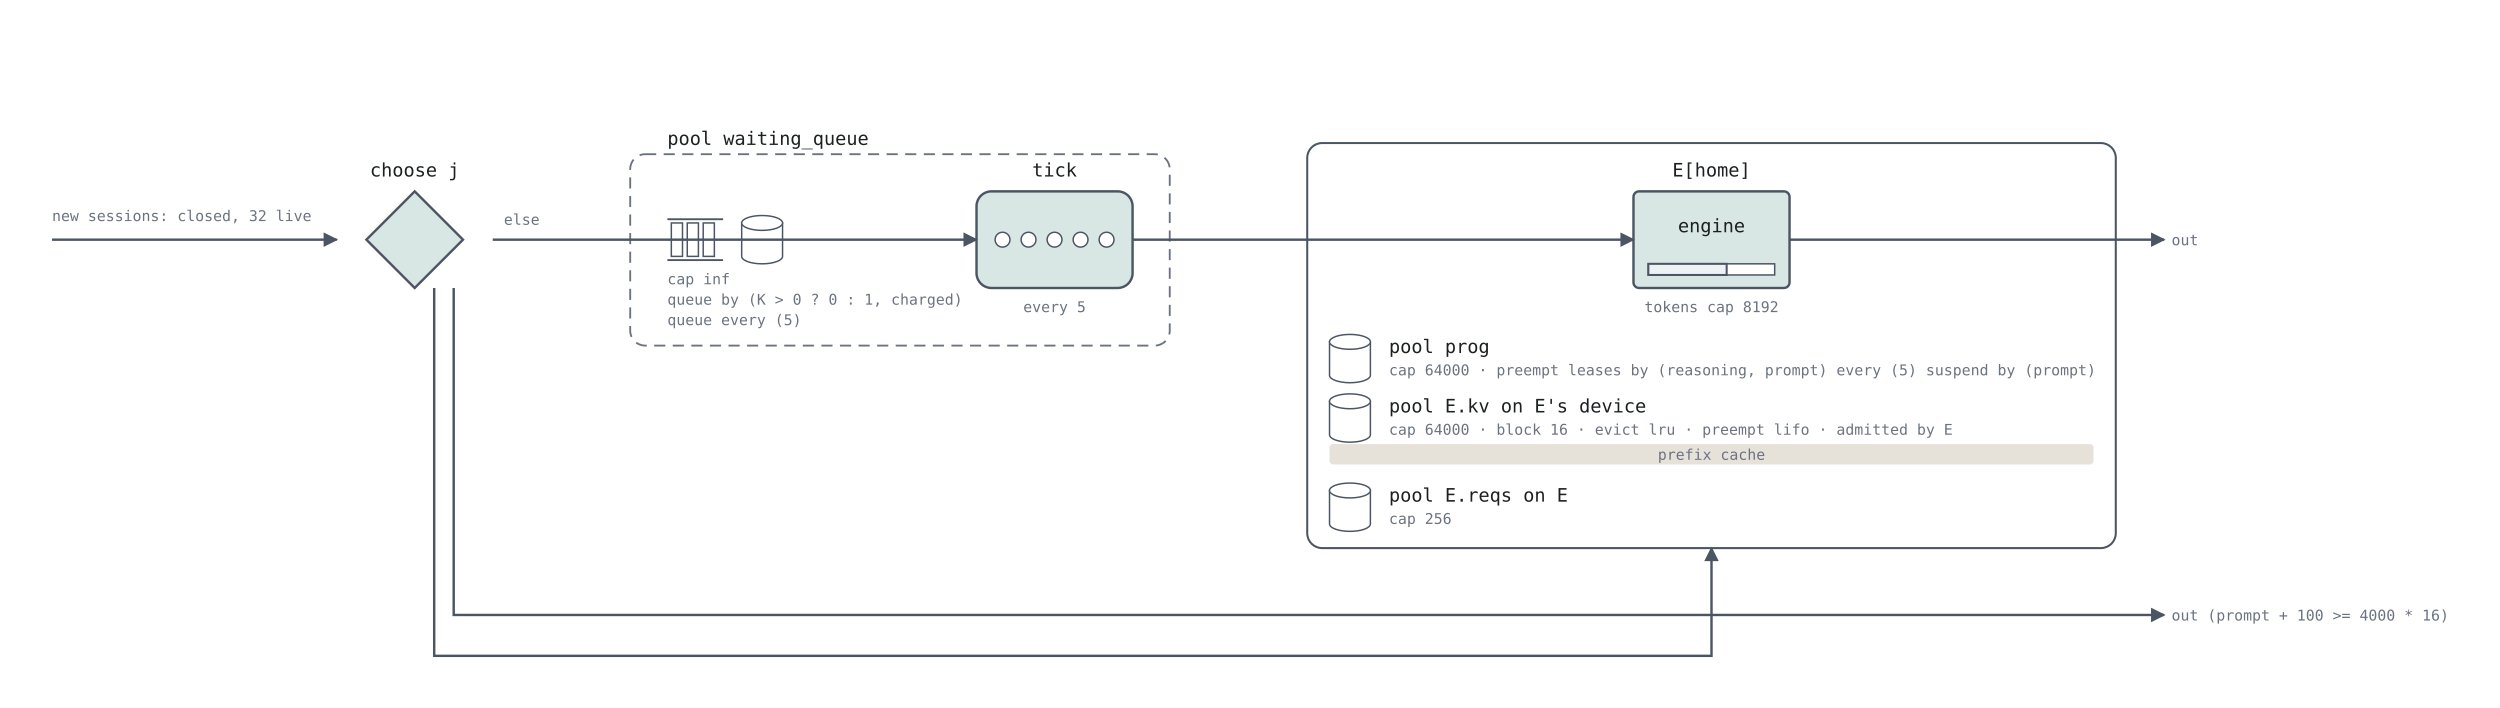
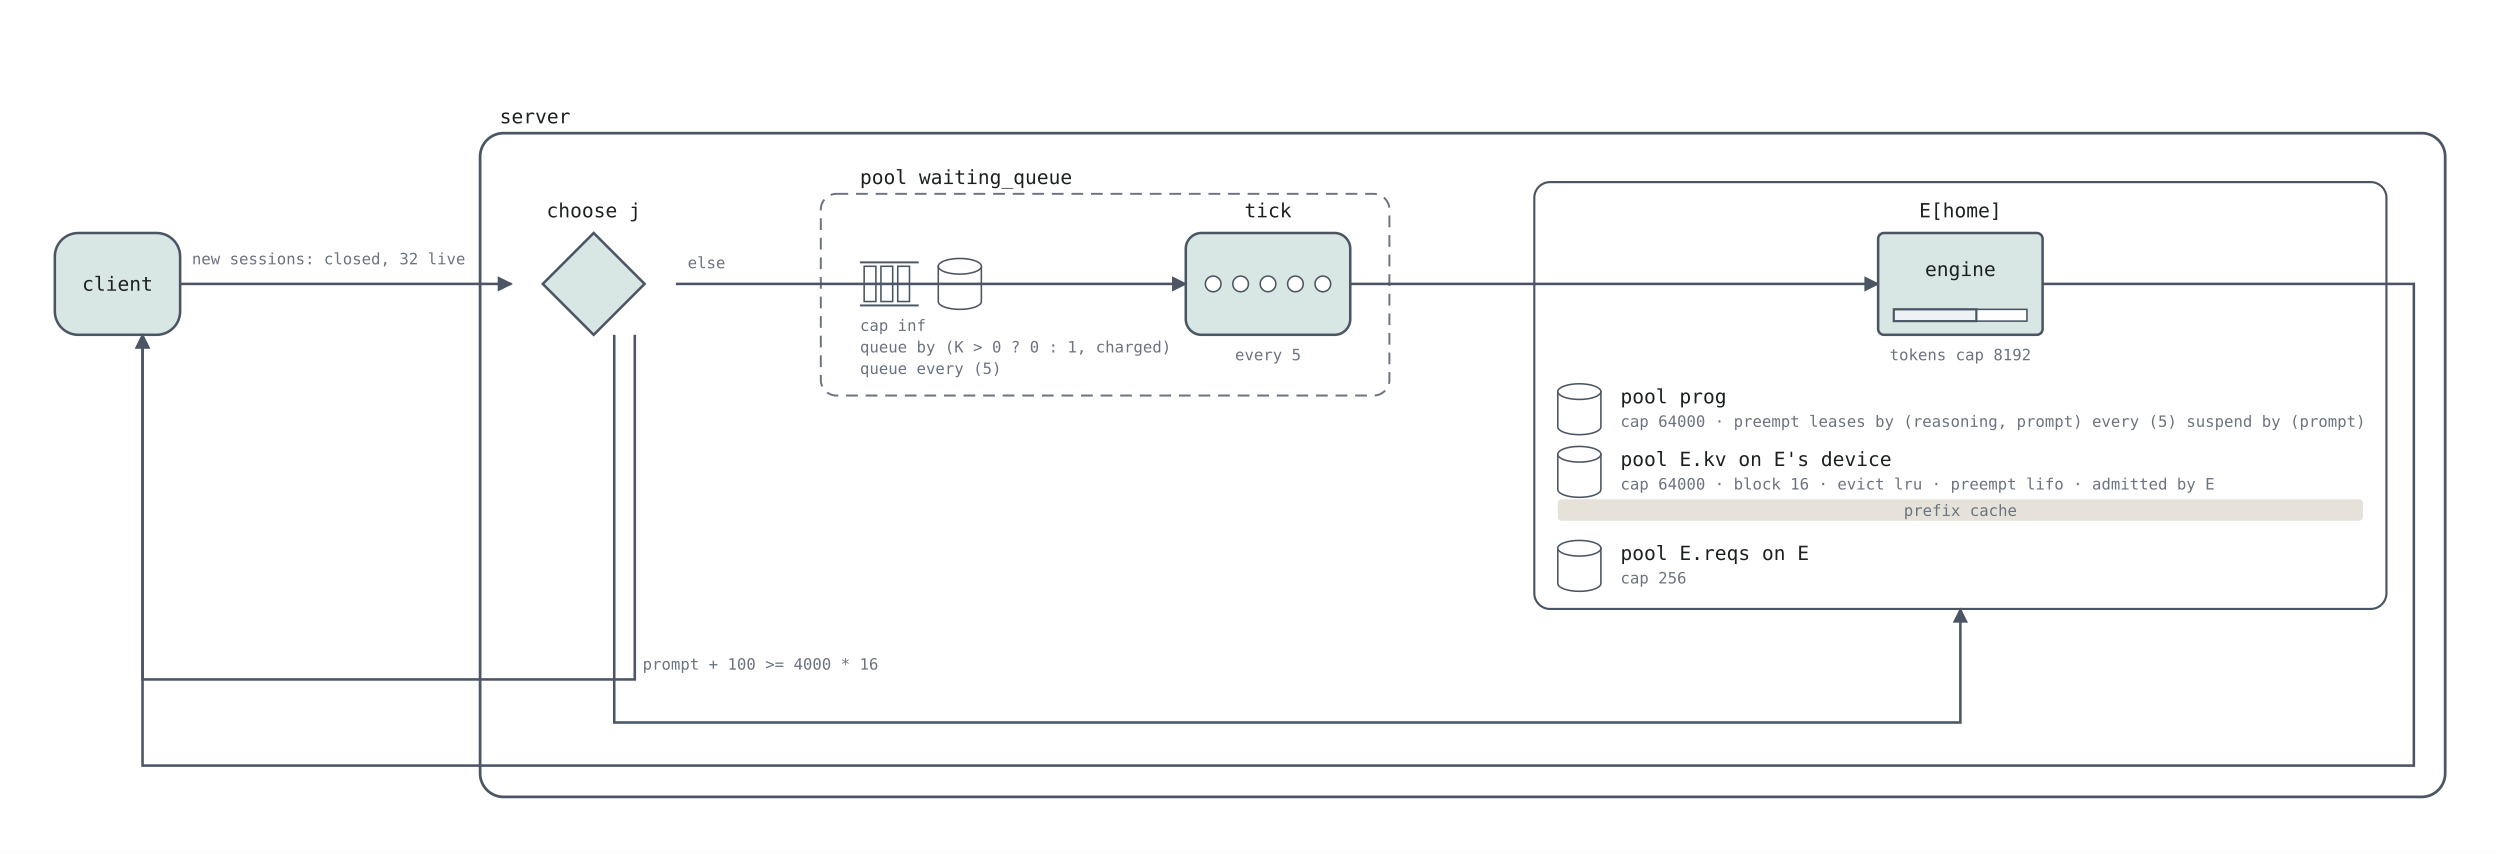
- <svg xmlns="http://www.w3.org/2000/svg" width="1345.6" height="381" viewBox="0 0 1345.6 381" role="img">
+ <svg xmlns="http://www.w3.org/2000/svg" width="1276.8" height="435" viewBox="0 0 1276.8 435" role="img">
  <style>
  text { font-family: ui-monospace, "SF Mono", Menlo, Consolas, monospace; }
  @media (prefers-color-scheme: dark) {
    text { fill: #e8e6e3; } text.dim { fill: #9aa4b2; }
    .bg { fill:#14171a }
    .solid { fill:#232a31;stroke:#b6bfcc }
    .cached { fill:#33302a }
    .instance { fill:#1a1f24;stroke:#b6bfcc }
    .frame { stroke:#b6bfcc }
+     .server { stroke:#b6bfcc }
    .enclosure { stroke:#9aa4b2 }
    .station { fill:#26403d;stroke:#b6bfcc }
    .cell { fill:#14171a;stroke:#b6bfcc }
    .rail { stroke:#b6bfcc }
    .flow { stroke:#b6bfcc }
    .back { stroke:#b6bfcc }
    .poster { fill:#b6bfcc }
    .relation { stroke:#9aa4b2 }
  }
</style>
  <defs>
    <marker id="a" viewBox="0 0 10 10" refX="9" refY="5" markerWidth="6" markerHeight="6" orient="auto-start-reverse">
      <path d="M0 0 L10 5 L0 10 z" fill="context-stroke" />
    </marker>
  </defs>
-   <rect class="bg" fill="#ffffff" x="0" y="0" width="1345.6" height="381" />
-   <rect class="enclosure" fill="none" stroke="#6b7280" stroke-width="1" stroke-dasharray="6 4" x="339.2" y="83" width="290.4" height="103" rx="8" />
-   <text x="359.2" y="78" text-anchor="start" font-size="10" fill="#1d2021">pool waiting_queue</text>
+   <rect class="bg" fill="#ffffff" x="0" y="0" width="1276.8" height="435" />
+   <rect class="server" fill="none" stroke="#4b5563" stroke-width="1.4" data-role="server" x="245.2" y="68" width="1003.6" height="339" rx="12" />
+   <rect class="enclosure" fill="none" stroke="#6b7280" stroke-width="1" stroke-dasharray="6 4" x="419.2" y="99" width="290.4" height="103" rx="8" />
+   <text x="439.2" y="94" text-anchor="start" font-size="10" fill="#1d2021">pool waiting_queue</text>
  <g data-pool="waiting_queue" data-role="queue">
-     <path class="rail" fill="none" stroke="#4b5563" stroke-width="1" d="M359.2 118 L389.2 118 M359.2 140 L389.2 140" />
-     <rect class="cell" fill="#ffffff" stroke="#4b5563" stroke-width=".8" x="361.34" y="120" width="6" height="18" />
-     <rect class="cell" fill="#ffffff" stroke="#4b5563" stroke-width=".8" x="369.91" y="120" width="6" height="18" />
-     <rect class="cell" fill="#ffffff" stroke="#4b5563" stroke-width=".8" x="378.49" y="120" width="6" height="18" />
+     <path class="rail" fill="none" stroke="#4b5563" stroke-width="1" d="M439.2 134 L469.2 134 M439.2 156 L469.2 156" />
+     <rect class="cell" fill="#ffffff" stroke="#4b5563" stroke-width=".8" x="441.34" y="136" width="6" height="18" />
+     <rect class="cell" fill="#ffffff" stroke="#4b5563" stroke-width=".8" x="449.91" y="136" width="6" height="18" />
+     <rect class="cell" fill="#ffffff" stroke="#4b5563" stroke-width=".8" x="458.49" y="136" width="6" height="18" />
  </g>
  <g data-pool="waiting_queue" data-role="drum">
-     <path class="cell" fill="#ffffff" stroke="#4b5563" stroke-width=".8" d="M 399.2 120 L 399.2 138 A 11 4 0 0 0 421.2 138 L 421.2 120 Z" />
-     <ellipse class="cell" fill="#ffffff" stroke="#4b5563" stroke-width=".8" cx="410.2" cy="120" rx="11" ry="4" />
+     <path class="cell" fill="#ffffff" stroke="#4b5563" stroke-width=".8" d="M 479.2 136 L 479.2 154 A 11 4 0 0 0 501.2 154 L 501.2 136 Z" />
+     <ellipse class="cell" fill="#ffffff" stroke="#4b5563" stroke-width=".8" cx="490.2" cy="136" rx="11" ry="4" />
  </g>
-   <text x="359.2" y="153" text-anchor="start" font-size="8" fill="#6b7280" class="dim">cap inf</text>
-   <text x="359.2" y="164" text-anchor="start" font-size="8" fill="#6b7280" class="dim">queue by (K &gt; 0 ? 0 : 1, charged)</text>
-   <text x="359.2" y="175" text-anchor="start" font-size="8" fill="#6b7280" class="dim">queue every (5)</text>
-   <rect class="frame" fill="none" stroke="#4b5563" stroke-width="1.1" x="703.6" y="77" width="435.2" height="218" rx="8" />
+   <text x="439.2" y="169" text-anchor="start" font-size="8" fill="#6b7280" class="dim">cap inf</text>
+   <text x="439.2" y="180" text-anchor="start" font-size="8" fill="#6b7280" class="dim">queue by (K &gt; 0 ? 0 : 1, charged)</text>
+   <text x="439.2" y="191" text-anchor="start" font-size="8" fill="#6b7280" class="dim">queue every (5)</text>
+   <rect class="frame" fill="none" stroke="#4b5563" stroke-width="1.1" x="783.6" y="93" width="435.2" height="218" rx="8" />
  <g data-pool="prog" data-role="drum">
-     <path class="cell" fill="#ffffff" stroke="#4b5563" stroke-width=".8" d="M 715.6 184 L 715.6 202 A 11 4 0 0 0 737.6 202 L 737.6 184 Z" />
-     <ellipse class="cell" fill="#ffffff" stroke="#4b5563" stroke-width=".8" cx="726.6" cy="184" rx="11" ry="4" />
+     <path class="cell" fill="#ffffff" stroke="#4b5563" stroke-width=".8" d="M 795.6 200 L 795.6 218 A 11 4 0 0 0 817.6 218 L 817.6 200 Z" />
+     <ellipse class="cell" fill="#ffffff" stroke="#4b5563" stroke-width=".8" cx="806.6" cy="200" rx="11" ry="4" />
  </g>
-   <text x="747.6" y="190" text-anchor="start" font-size="10" fill="#1d2021">pool prog</text>
-   <text x="747.6" y="202" text-anchor="start" font-size="8" fill="#6b7280" class="dim">cap 64000 · preempt leases by (reasoning, prompt) every (5) suspend by (prompt)</text>
+   <text x="827.6" y="206" text-anchor="start" font-size="10" fill="#1d2021">pool prog</text>
+   <text x="827.6" y="218" text-anchor="start" font-size="8" fill="#6b7280" class="dim">cap 64000 · preempt leases by (reasoning, prompt) every (5) suspend by (prompt)</text>
  <g data-pool="E.kv" data-role="drum">
-     <path class="cell" fill="#ffffff" stroke="#4b5563" stroke-width=".8" d="M 715.6 216 L 715.6 234 A 11 4 0 0 0 737.6 234 L 737.6 216 Z" />
-     <ellipse class="cell" fill="#ffffff" stroke="#4b5563" stroke-width=".8" cx="726.6" cy="216" rx="11" ry="4" />
+     <path class="cell" fill="#ffffff" stroke="#4b5563" stroke-width=".8" d="M 795.6 232 L 795.6 250 A 11 4 0 0 0 817.6 250 L 817.6 232 Z" />
+     <ellipse class="cell" fill="#ffffff" stroke="#4b5563" stroke-width=".8" cx="806.6" cy="232" rx="11" ry="4" />
  </g>
-   <text x="747.6" y="222" text-anchor="start" font-size="10" fill="#1d2021">pool E.kv on E's device</text>
-   <text x="747.6" y="234" text-anchor="start" font-size="8" fill="#6b7280" class="dim">cap 64000 · block 16 · evict lru · preempt lifo · admitted by E</text>
-   <rect class="cached" fill="#e6e2da" stroke="none" x="715.6" y="239" width="411.2" height="11" rx="2" />
-   <text x="921.2" y="247.5" text-anchor="middle" font-size="8" fill="#6b7280" class="dim">prefix cache</text>
+   <text x="827.6" y="238" text-anchor="start" font-size="10" fill="#1d2021">pool E.kv on E's device</text>
+   <text x="827.6" y="250" text-anchor="start" font-size="8" fill="#6b7280" class="dim">cap 64000 · block 16 · evict lru · preempt lifo · admitted by E</text>
+   <rect class="cached" fill="#e6e2da" stroke="none" x="795.6" y="255" width="411.2" height="11" rx="2" />
+   <text x="1001.2" y="263.5" text-anchor="middle" font-size="8" fill="#6b7280" class="dim">prefix cache</text>
  <g data-pool="E.reqs" data-role="drum">
-     <path class="cell" fill="#ffffff" stroke="#4b5563" stroke-width=".8" d="M 715.6 264 L 715.6 282 A 11 4 0 0 0 737.6 282 L 737.6 264 Z" />
-     <ellipse class="cell" fill="#ffffff" stroke="#4b5563" stroke-width=".8" cx="726.6" cy="264" rx="11" ry="4" />
+     <path class="cell" fill="#ffffff" stroke="#4b5563" stroke-width=".8" d="M 795.6 280 L 795.6 298 A 11 4 0 0 0 817.6 298 L 817.6 280 Z" />
+     <ellipse class="cell" fill="#ffffff" stroke="#4b5563" stroke-width=".8" cx="806.6" cy="280" rx="11" ry="4" />
  </g>
-   <text x="747.6" y="270" text-anchor="start" font-size="10" fill="#1d2021">pool E.reqs on E</text>
-   <text x="747.6" y="282" text-anchor="start" font-size="8" fill="#6b7280" class="dim">cap 256</text>
+   <text x="827.6" y="286" text-anchor="start" font-size="10" fill="#1d2021">pool E.reqs on E</text>
+   <text x="827.6" y="298" text-anchor="start" font-size="8" fill="#6b7280" class="dim">cap 256</text>
  <g data-node="#0">
-     <polygon class="station" fill="#d8e6e4" stroke="#4b5563" stroke-width="1.3" points="223.2,103 249.2,129 223.2,155 197.2,129" />
+     <polygon class="station" fill="#d8e6e4" stroke="#4b5563" stroke-width="1.3" points="303.2,119 329.2,145 303.2,171 277.2,145" />
  </g>
-   <text x="223.2" y="95" text-anchor="middle" font-size="10" fill="#1d2021">choose j</text>
+   <text x="303.2" y="111" text-anchor="middle" font-size="10" fill="#1d2021">choose j</text>
  <g data-node="#1">
-     <rect class="station" fill="#d8e6e4" stroke="#4b5563" stroke-width="1.3" x="525.6" y="103" width="84" height="52" rx="8" />
-     <circle class="cell" fill="#ffffff" stroke="#4b5563" stroke-width=".8" cx="539.6" cy="129" r="4" />
-     <circle class="cell" fill="#ffffff" stroke="#4b5563" stroke-width=".8" cx="553.6" cy="129" r="4" />
-     <circle class="cell" fill="#ffffff" stroke="#4b5563" stroke-width=".8" cx="567.6" cy="129" r="4" />
-     <circle class="cell" fill="#ffffff" stroke="#4b5563" stroke-width=".8" cx="581.6" cy="129" r="4" />
-     <circle class="cell" fill="#ffffff" stroke="#4b5563" stroke-width=".8" cx="595.6" cy="129" r="4" />
+     <rect class="station" fill="#d8e6e4" stroke="#4b5563" stroke-width="1.3" x="605.6" y="119" width="84" height="52" rx="8" />
+     <circle class="cell" fill="#ffffff" stroke="#4b5563" stroke-width=".8" cx="619.6" cy="145" r="4" />
+     <circle class="cell" fill="#ffffff" stroke="#4b5563" stroke-width=".8" cx="633.6" cy="145" r="4" />
+     <circle class="cell" fill="#ffffff" stroke="#4b5563" stroke-width=".8" cx="647.6" cy="145" r="4" />
+     <circle class="cell" fill="#ffffff" stroke="#4b5563" stroke-width=".8" cx="661.6" cy="145" r="4" />
+     <circle class="cell" fill="#ffffff" stroke="#4b5563" stroke-width=".8" cx="675.6" cy="145" r="4" />
  </g>
-   <text x="567.6" y="95" text-anchor="middle" font-size="10" fill="#1d2021">tick</text>
-   <text x="567.6" y="168" text-anchor="middle" font-size="8" fill="#6b7280" class="dim">every 5</text>
+   <text x="647.6" y="111" text-anchor="middle" font-size="10" fill="#1d2021">tick</text>
+   <text x="647.6" y="184" text-anchor="middle" font-size="8" fill="#6b7280" class="dim">every 5</text>
  <g data-node="E" data-stage="E">
-     <rect class="station" fill="#d8e6e4" stroke="#4b5563" stroke-width="1.3" x="879.2" y="103" width="84" height="52" rx="3" />
-     <rect class="cell" fill="#ffffff" stroke="#4b5563" stroke-width=".8" x="887.2" y="142" width="68" height="6" />
-     <rect class="solid" fill="#eef2f5" stroke="#4b5563" stroke-width="1.1" data-role="budget" x="887.2" y="142" width="42.16" height="6" />
-     <text x="921.2" y="125" text-anchor="middle" font-size="10" fill="#1d2021">engine</text>
+     <rect class="station" fill="#d8e6e4" stroke="#4b5563" stroke-width="1.3" x="959.2" y="119" width="84" height="52" rx="3" />
+     <rect class="cell" fill="#ffffff" stroke="#4b5563" stroke-width=".8" x="967.2" y="158" width="68" height="6" />
+     <rect class="solid" fill="#eef2f5" stroke="#4b5563" stroke-width="1.1" data-role="budget" x="967.2" y="158" width="42.16" height="6" />
+     <text x="1001.2" y="141" text-anchor="middle" font-size="10" fill="#1d2021">engine</text>
  </g>
-   <text x="921.2" y="95" text-anchor="middle" font-size="10" fill="#1d2021">E[home]</text>
-   <text x="921.2" y="168" text-anchor="middle" font-size="8" fill="#6b7280" class="dim">tokens cap 8192</text>
-   <path class="flow" fill="none" stroke="#4b5563" stroke-width="1.3" data-role="arrival" data-to="#0" d="M28 129 L181.2 129" marker-end="url(#a)" />
-   <text x="28" y="119" text-anchor="start" font-size="8" fill="#6b7280" class="dim">new sessions: closed, 32 live</text>
-   <path class="flow" fill="none" stroke="#4b5563" stroke-width="1.3" data-role="exit" data-from="#0" d="M244.2 155 L244.2 331 L1164.8 331" marker-end="url(#a)" />
-   <text x="1168.8" y="334" text-anchor="start" font-size="8" fill="#6b7280" class="dim">out (prompt + 100 &gt;= 4000 * 16)</text>
-   <path class="flow" fill="none" stroke="#4b5563" stroke-width="1.3" data-role="flow" data-from="#0" data-to="#1" d="M265.2 129 L525.6 129" marker-end="url(#a)" />
-   <text x="271.2" y="121" text-anchor="start" font-size="8" fill="#6b7280" class="dim">else</text>
-   <path class="flow" fill="none" stroke="#4b5563" stroke-width="1.3" data-role="flow" data-from="#0" data-to="E" d="M233.7 155 L233.7 353 L921.2 353 L921.2 295" marker-end="url(#a)" />
-   <path class="flow" fill="none" stroke="#4b5563" stroke-width="1.3" data-role="flow" data-from="#1" data-to="E" d="M609.6 129 L879.2 129" marker-end="url(#a)" />
-   <path class="flow" fill="none" stroke="#4b5563" stroke-width="1.3" data-role="exit" data-from="E" d="M963.2 129 L1164.8 129" marker-end="url(#a)" />
-   <text x="1168.8" y="132" text-anchor="start" font-size="8" fill="#6b7280" class="dim">out</text>
+   <text x="1001.2" y="111" text-anchor="middle" font-size="10" fill="#1d2021">E[home]</text>
+   <text x="1001.2" y="184" text-anchor="middle" font-size="8" fill="#6b7280" class="dim">tokens cap 8192</text>
+   <g data-node="client" data-role="client">
+     <rect class="station" fill="#d8e6e4" stroke="#4b5563" stroke-width="1.3" x="28" y="119" width="64" height="52" rx="12" />
+     <text x="60" y="148.5" text-anchor="middle" font-size="10" fill="#1d2021">client</text>
+   </g>
+   <path class="flow" fill="none" stroke="#4b5563" stroke-width="1.3" data-role="arrival" data-from="client" data-to="#0" d="M92 145 L261.2 145" marker-end="url(#a)" />
+   <text x="98" y="135" text-anchor="start" font-size="8" fill="#6b7280" class="dim">new sessions: closed, 32 live</text>
+   <path class="flow" fill="none" stroke="#4b5563" stroke-width="1.3" data-role="exit" data-from="#0" data-to="client" d="M324.2 171 L324.2 347 L72.8 347 L72.8 171" marker-end="url(#a)" />
+   <text x="328.2" y="342" text-anchor="start" font-size="8" fill="#6b7280" class="dim">prompt + 100 &gt;= 4000 * 16</text>
+   <path class="flow" fill="none" stroke="#4b5563" stroke-width="1.3" data-role="flow" data-from="#0" data-to="#1" d="M345.2 145 L605.6 145" marker-end="url(#a)" />
+   <text x="351.2" y="137" text-anchor="start" font-size="8" fill="#6b7280" class="dim">else</text>
+   <path class="flow" fill="none" stroke="#4b5563" stroke-width="1.3" data-role="flow" data-from="#0" data-to="E" d="M313.7 171 L313.7 369 L1001.2 369 L1001.2 311" marker-end="url(#a)" />
+   <path class="flow" fill="none" stroke="#4b5563" stroke-width="1.3" data-role="flow" data-from="#1" data-to="E" d="M689.6 145 L959.2 145" marker-end="url(#a)" />
+   <path class="flow" fill="none" stroke="#4b5563" stroke-width="1.3" data-role="exit" data-from="E" data-to="client" d="M1043.2 145 L1232.8 145 L1232.8 391 L72.8 391 L72.8 171" marker-end="url(#a)" />
+   <text x="255.2" y="63" text-anchor="start" font-size="10" fill="#1d2021">server</text>
</svg>
